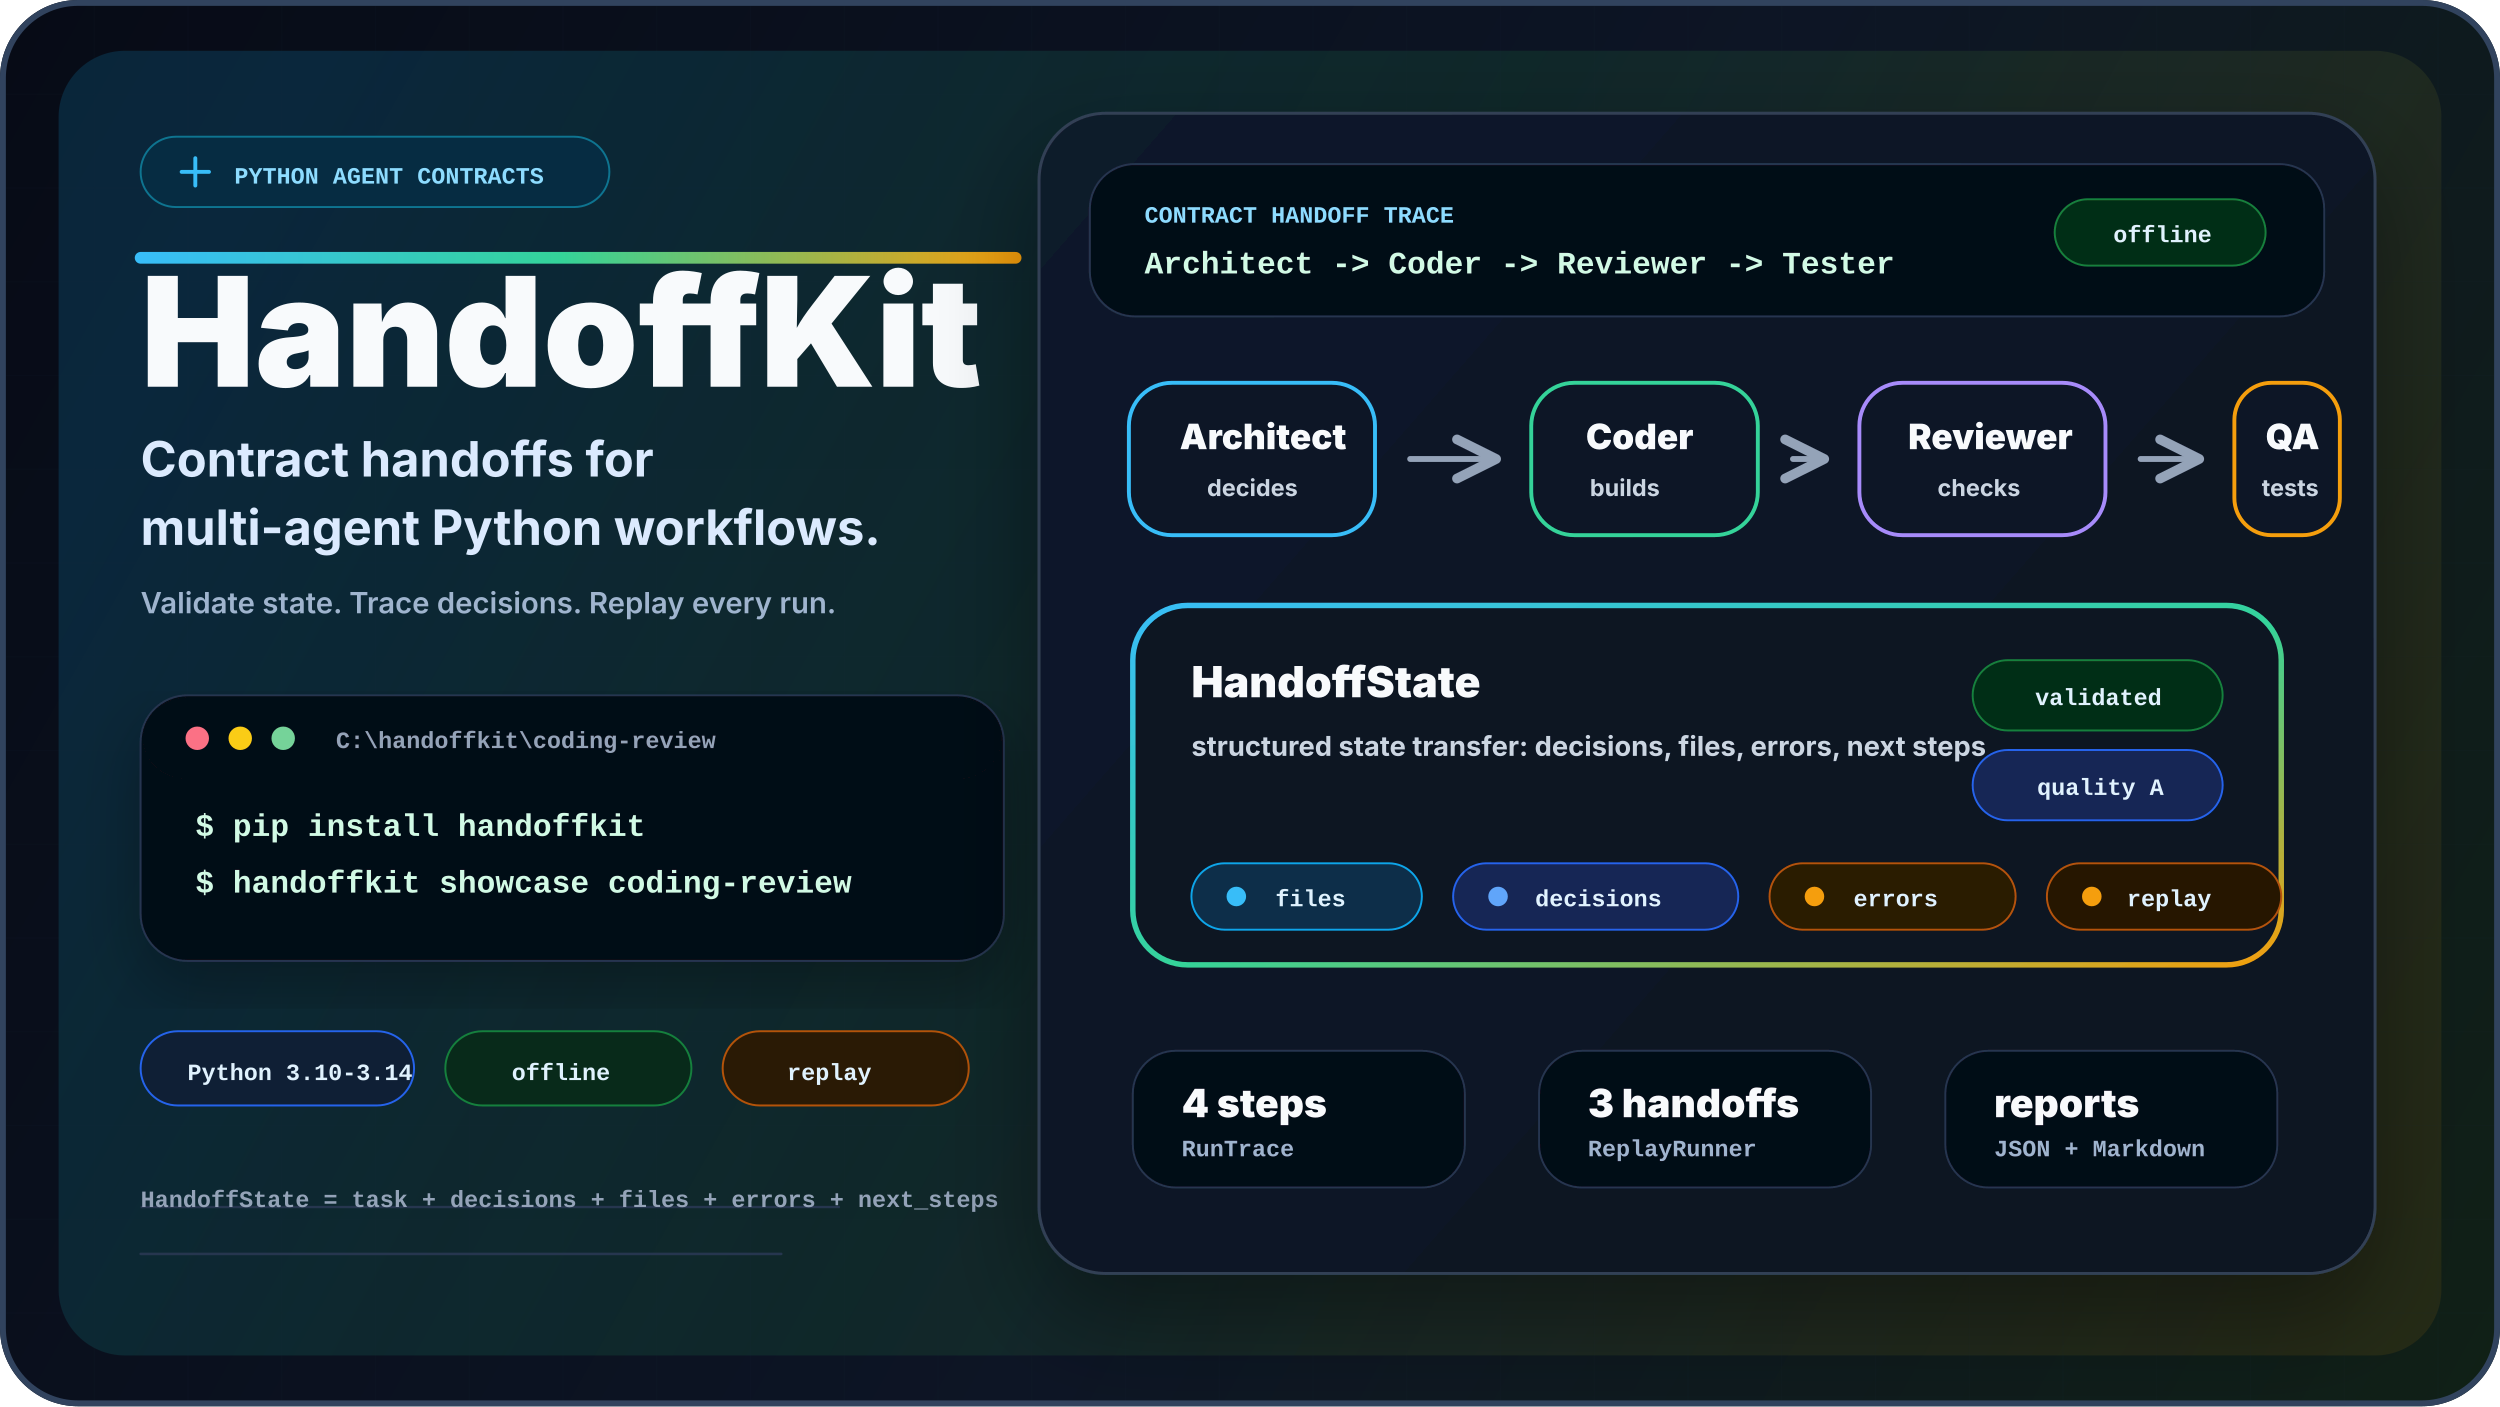
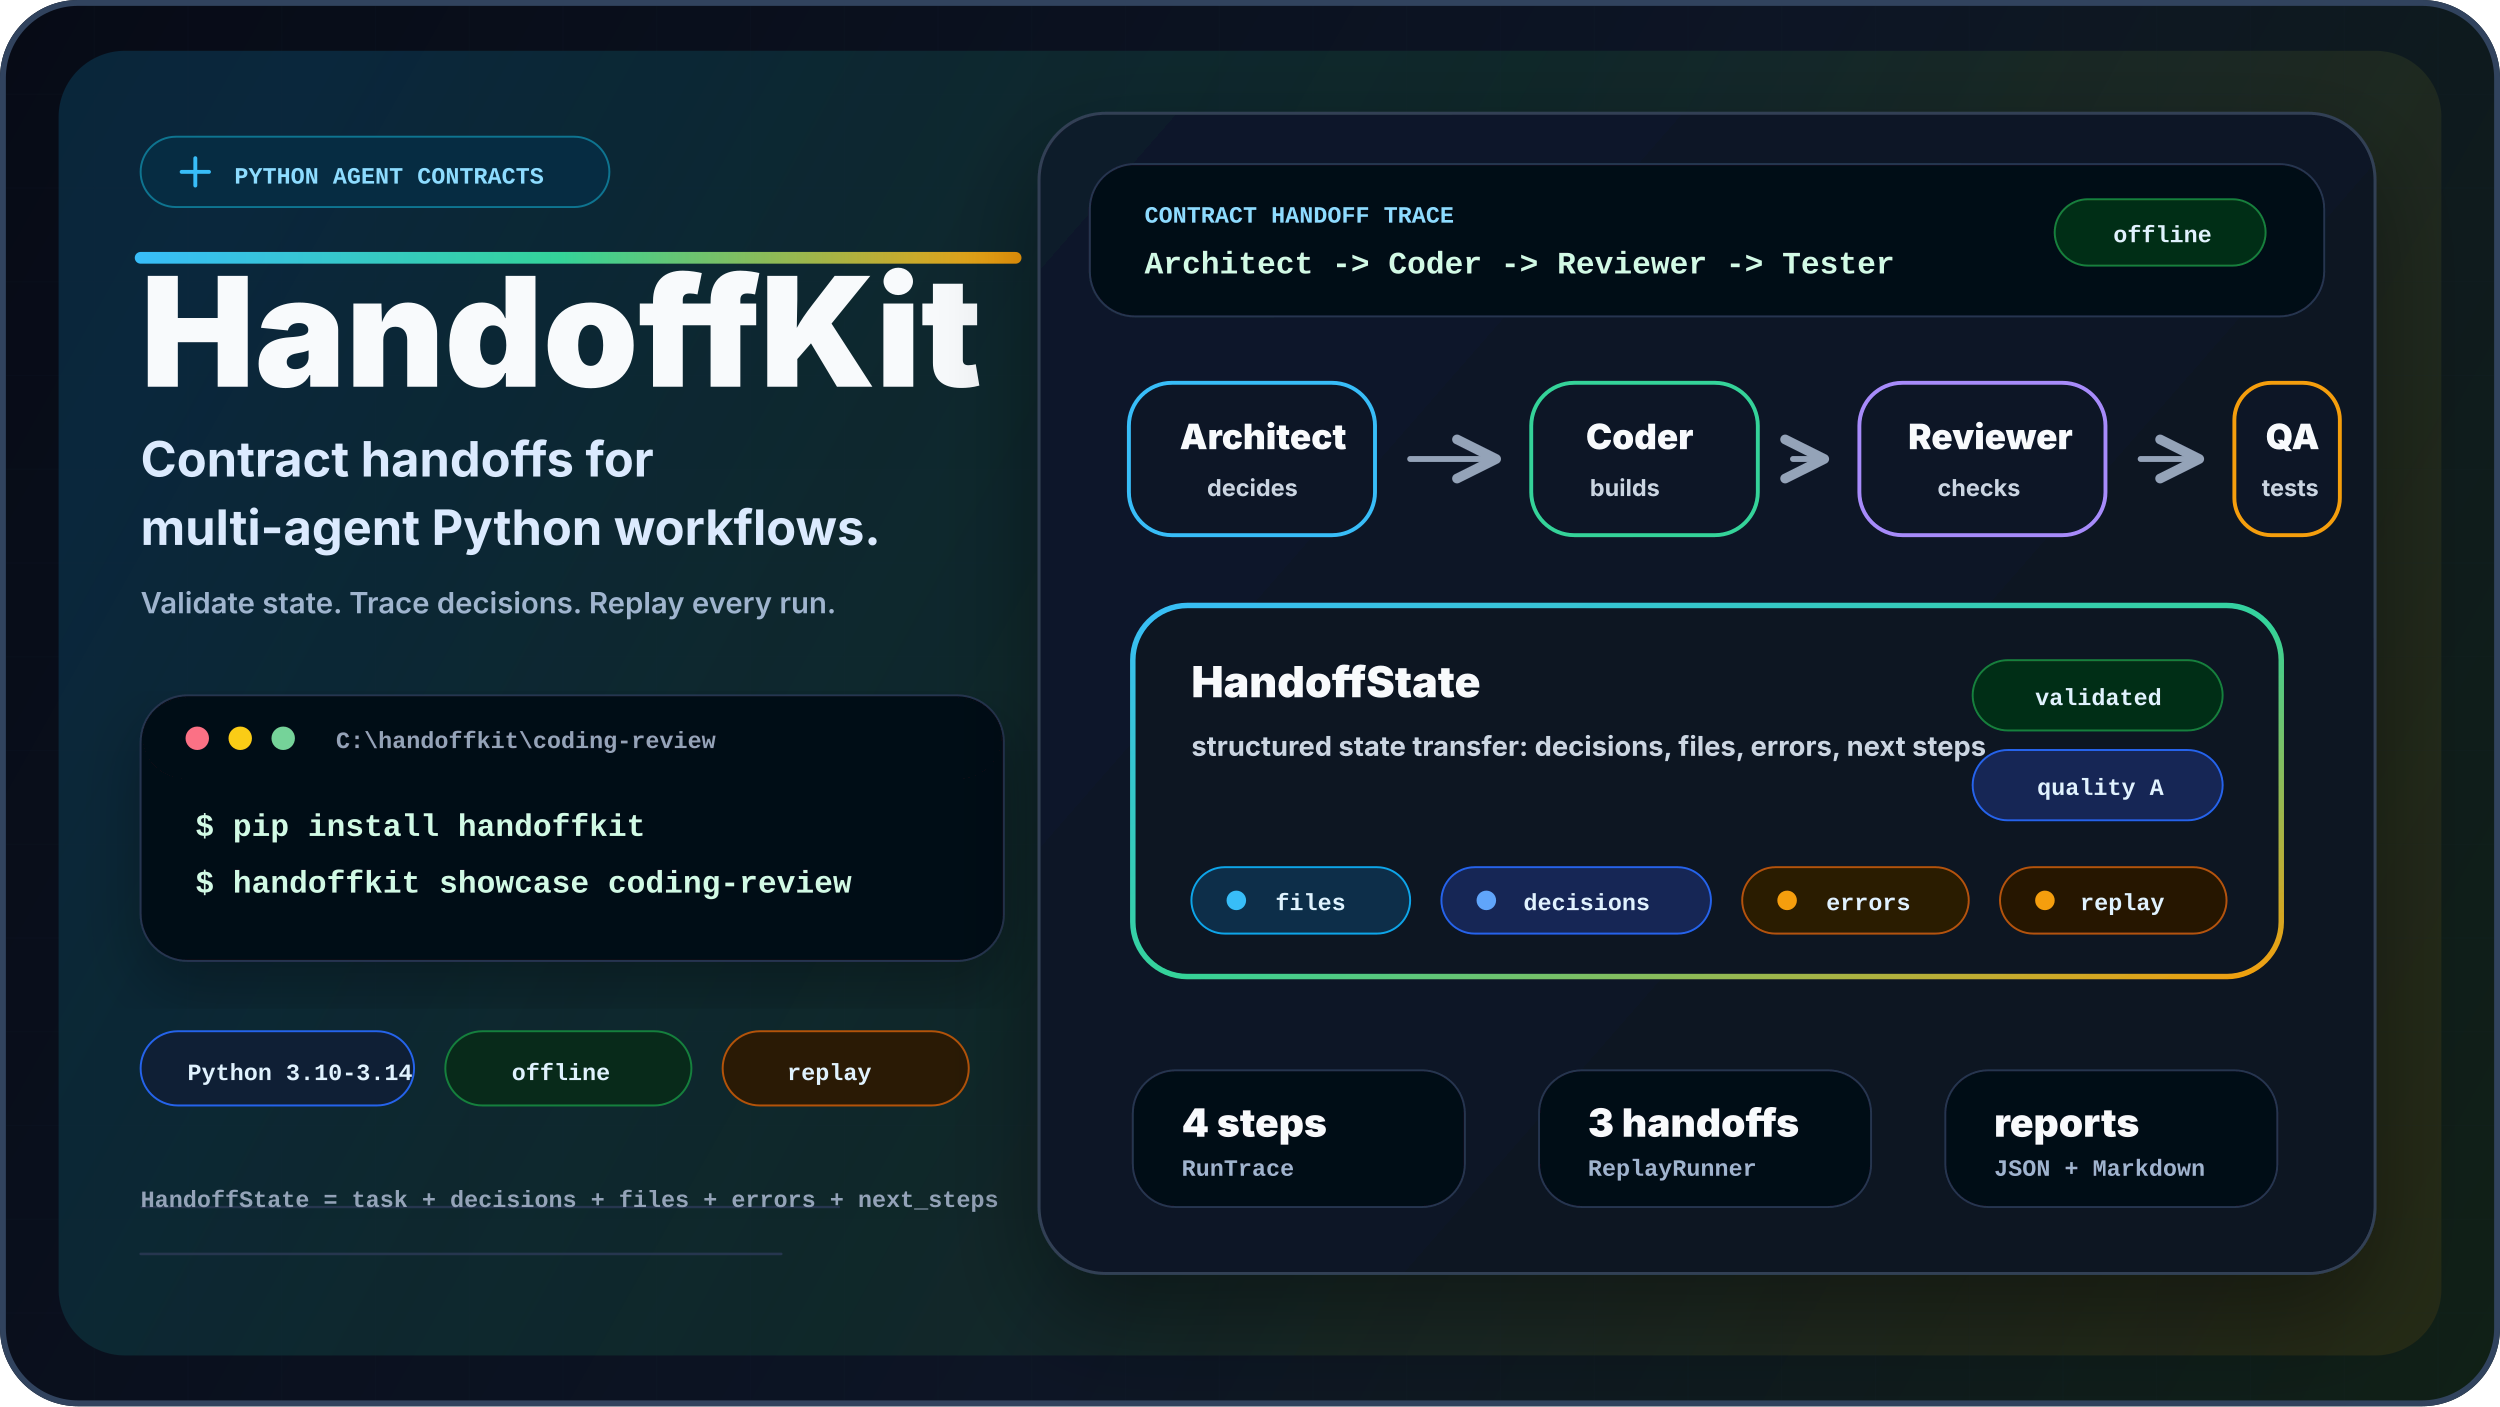
<svg xmlns="http://www.w3.org/2000/svg" width="1280" height="720" viewBox="0 0 1280 720" role="img" aria-labelledby="title desc">
  <defs>
    <linearGradient id="bg" x1="0" y1="0" x2="1280" y2="720" gradientUnits="userSpaceOnUse">
      <stop stop-color="#070b16" />
      <stop offset="0.55" stop-color="#0d1525" />
      <stop offset="1" stop-color="#102016" />
    </linearGradient>
    <linearGradient id="wash" x1="138" y1="82" x2="1180" y2="656" gradientUnits="userSpaceOnUse">
      <stop stop-color="#0ea5e9" stop-opacity="0.18" />
      <stop offset="0.45" stop-color="#22c55e" stop-opacity="0.12" />
      <stop offset="1" stop-color="#f59e0b" stop-opacity="0.10" />
    </linearGradient>
    <linearGradient id="accent" x1="72" y1="0" x2="520" y2="0" gradientUnits="userSpaceOnUse">
      <stop stop-color="#38bdf8" />
      <stop offset="0.48" stop-color="#34d399" />
      <stop offset="1" stop-color="#f59e0b" />
    </linearGradient>
    <linearGradient id="stateStroke" x1="0" y1="0" x2="1" y2="1">
      <stop stop-color="#38bdf8" />
      <stop offset="0.52" stop-color="#34d399" />
      <stop offset="1" stop-color="#f59e0b" />
    </linearGradient>
    <linearGradient id="panelFill" x1="0" y1="0" x2="640" y2="560" gradientUnits="userSpaceOnUse">
      <stop stop-color="#111a2c" />
      <stop offset="1" stop-color="#0b1220" />
    </linearGradient>
    <pattern id="grid" width="48" height="48" patternUnits="userSpaceOnUse">
      <path d="M48 0H0V48" fill="none" stroke="#1e293b" stroke-opacity="0.35" stroke-width="1" />
    </pattern>
    <filter id="shadow" x="-10%" y="-12%" width="120%" height="130%">
      <feDropShadow dx="0" dy="22" stdDeviation="25" flood-color="#000000" flood-opacity="0.38" />
    </filter>
    <filter id="softShadow" x="-10%" y="-12%" width="120%" height="130%">
      <feDropShadow dx="0" dy="14" stdDeviation="16" flood-color="#000000" flood-opacity="0.28" />
    </filter>
    <marker id="arrow" viewBox="0 0 12 12" refX="10" refY="6" markerWidth="10" markerHeight="10" orient="auto-start-reverse">
      <path d="M2 2L10 6L2 10" fill="none" stroke="#94a3b8" stroke-width="2" stroke-linecap="round" stroke-linejoin="round" />
    </marker>
    <style>
      .sans { font-family: Inter, ui-sans-serif, system-ui, -apple-system, BlinkMacSystemFont, "Segoe UI", sans-serif; }
      .mono { font-family: ui-monospace, SFMono-Regular, Menlo, Consolas, "Liberation Mono", monospace; }
      .eyebrow { fill: #8ddcff; font-size: 12px; font-weight: 850; letter-spacing: 0; }
      .title { fill: #f8fafc; font-size: 78px; font-weight: 880; letter-spacing: 0; }
      .subtitle { fill: #dbeafe; font-size: 25px; font-weight: 650; letter-spacing: 0; }
      .body { fill: #9fb4ce; font-size: 15px; font-weight: 580; letter-spacing: 0; }
      .terminal { fill: #d1fae5; font-size: 16px; font-weight: 780; letter-spacing: 0; }
      .terminalDim { fill: #94a3b8; font-size: 12px; font-weight: 760; letter-spacing: 0; }
      .chipText { fill: #e0f2fe; font-size: 12px; font-weight: 820; letter-spacing: 0; }
      .panelKicker { fill: #8ddcff; font-size: 12px; font-weight: 850; letter-spacing: 0; }
      .panelTitle { fill: #f8fafc; font-size: 22px; font-weight: 860; letter-spacing: 0; }
      .panelSub { fill: #cbd5e1; font-size: 14px; font-weight: 650; letter-spacing: 0; }
      .nodeTitle { fill: #f8fafc; font-size: 18px; font-weight: 860; letter-spacing: 0; }
      .nodeSub { fill: #cbd5e1; font-size: 12px; font-weight: 720; letter-spacing: 0; }
      .metric { fill: #f8fafc; font-size: 20px; font-weight: 880; letter-spacing: 0; }
      .metricLabel { fill: #9fb4ce; font-size: 12px; font-weight: 760; letter-spacing: 0; }
      .tiny { fill: #7dd3fc; font-size: 11px; font-weight: 760; letter-spacing: 0; }
    </style>
  </defs>
  <rect width="1280" height="720" rx="40" fill="url(#bg)" />
  <rect x="30" y="26" width="1220" height="668" rx="34" fill="url(#wash)" opacity="0.92" />
  <rect width="1280" height="720" rx="40" fill="url(#grid)" opacity="0.24" />
  <rect x="1.5" y="1.5" width="1277" height="717" rx="38.5" fill="none" stroke="#31435e" stroke-width="3" />
  <path d="M72 132H520" stroke="url(#accent)" stroke-width="6" stroke-linecap="round" />
  <path d="M72 618H430" stroke="#26364f" stroke-width="1.2" />
  <g transform="translate(72 70)">
    <g>
      <rect width="240" height="36" rx="18" fill="#062c42" stroke="#0e7490" />
      <path d="M21 18H35M28 11V25" stroke="#38bdf8" stroke-width="2" stroke-linecap="round" />
      <text x="48" y="24" class="mono eyebrow">PYTHON AGENT CONTRACTS</text>
    </g>
    <text x="0" y="128" class="sans title">HandoffKit</text>
    <text x="0" y="174" class="sans subtitle">Contract handoffs for</text>
    <text x="0" y="209" class="sans subtitle">multi-agent Python workflows.</text>
    <text x="0" y="244" class="sans body">Validate state. Trace decisions. Replay every run.</text>
    <g transform="translate(0 286)" filter="url(#softShadow)">
      <rect width="442" height="136" rx="24" fill="#040915" stroke="#26364f" />
      <rect x="1" y="1" width="440" height="42" rx="23" fill="#070b16" opacity="0.92" />
      <circle cx="29" cy="22" r="6" fill="#fb7185" />
      <circle cx="51" cy="22" r="6" fill="#facc15" />
      <circle cx="73" cy="22" r="6" fill="#74d399" />
      <text x="100" y="27" class="mono terminalDim">C:\handoffkit\coding-review</text>
      <text x="28" y="72" class="mono terminal">$ pip install handoffkit</text>
      <text x="28" y="101" class="mono terminal">$ handoffkit showcase coding-review</text>
    </g>
    <g transform="translate(0 458)">
      <rect width="140" height="38" rx="19" fill="#0f1f35" stroke="#2563eb" />
      <text x="24" y="25" class="mono chipText">Python 3.10-3.14</text>
      <rect x="156" width="126" height="38" rx="19" fill="#082a1a" stroke="#15803d" />
      <text x="190" y="25" class="mono chipText">offline</text>
      <rect x="298" width="126" height="38" rx="19" fill="#2a1a05" stroke="#b45309" />
      <text x="331" y="25" class="mono chipText">replay</text>
    </g>
    <g transform="translate(0 548)">
      <text x="0" y="0" class="mono terminalDim">HandoffState = task + decisions + files + errors + next_steps</text>
      <path d="M0 24H328" stroke="#26364f" stroke-width="1.3" stroke-linecap="round" />
    </g>
  </g>
  <g transform="translate(532 58)" filter="url(#shadow)">
    <rect width="684" height="594" rx="34" fill="url(#panelFill)" stroke="#334155" stroke-width="1.5" />
    <rect x="26" y="26" width="632" height="78" rx="23" fill="#050816" stroke="#26364f" />
    <text x="54" y="56" class="mono panelKicker">CONTRACT HANDOFF TRACE</text>
    <text x="54" y="82" class="mono terminal">Architect -&gt; Coder -&gt; Reviewer -&gt; Tester</text>
    <rect x="520" y="44" width="108" height="34" rx="17" fill="#052e16" stroke="#15803d" />
    <text x="550" y="66" class="mono chipText">offline</text>
    <g transform="translate(46 138)">
      <rect width="126" height="78" rx="22" fill="#071225" stroke="#38bdf8" stroke-width="2" />
      <text x="26" y="34" class="sans nodeTitle">Architect</text>
      <text x="40" y="58" class="sans nodeSub">decides</text>
      <path d="M144 39H188" stroke="#94a3b8" stroke-width="3" stroke-linecap="round" marker-end="url(#arrow)" />
      <rect x="206" width="116" height="78" rx="22" fill="#071225" stroke="#34d399" stroke-width="2" />
      <text x="234" y="34" class="sans nodeTitle">Coder</text>
      <text x="236" y="58" class="sans nodeSub">builds</text>
      <path d="M340 39H356" stroke="#94a3b8" stroke-width="3" stroke-linecap="round" marker-end="url(#arrow)" />
      <rect x="374" width="126" height="78" rx="22" fill="#071225" stroke="#a78bfa" stroke-width="2" />
      <text x="399" y="34" class="sans nodeTitle">Reviewer</text>
      <text x="414" y="58" class="sans nodeSub">checks</text>
      <path d="M518 39H548" stroke="#94a3b8" stroke-width="3" stroke-linecap="round" marker-end="url(#arrow)" />
      <rect x="566" width="54" height="78" rx="19" fill="#071225" stroke="#f59e0b" stroke-width="2" />
      <text x="582" y="34" class="sans nodeTitle">QA</text>
      <text x="580" y="58" class="sans nodeSub">tests</text>
    </g>
    <g transform="translate(48 252)">
-       <rect width="588" height="184" rx="28" fill="#0a1322" stroke="url(#stateStroke)" stroke-width="2.8" />
+       <rect width="588" height="190" rx="28" fill="#0a1322" stroke="url(#stateStroke)" stroke-width="2.8" />
      <text x="30" y="47" class="sans panelTitle">HandoffState</text>
      <text x="30" y="77" class="sans panelSub">structured state transfer: decisions, files, errors, next steps</text>
-       <g transform="translate(30 132)">
-         <rect width="118" height="34" rx="17" fill="#082f49" stroke="#0ea5e9" />
+       <g transform="translate(30 134)">
+         <rect width="112" height="34" rx="17" fill="#082f49" stroke="#0ea5e9" />
        <circle cx="23" cy="17" r="5" fill="#38bdf8" />
        <text x="43" y="22" class="mono chipText">files</text>
-         <rect x="134" width="146" height="34" rx="17" fill="#172554" stroke="#2563eb" />
-         <circle cx="157" cy="17" r="5" fill="#60a5fa" />
-         <text x="176" y="22" class="mono chipText">decisions</text>
-         <rect x="296" width="126" height="34" rx="17" fill="#2a1a05" stroke="#b45309" />
-         <circle cx="319" cy="17" r="5" fill="#f59e0b" />
-         <text x="339" y="22" class="mono chipText">errors</text>
-         <rect x="438" width="120" height="34" rx="17" fill="#271805" stroke="#b45309" />
-         <circle cx="461" cy="17" r="5" fill="#f59e0b" />
-         <text x="479" y="22" class="mono chipText">replay</text>
+         <rect x="128" width="138" height="34" rx="17" fill="#172554" stroke="#2563eb" />
+         <circle cx="151" cy="17" r="5" fill="#60a5fa" />
+         <text x="170" y="22" class="mono chipText">decisions</text>
+         <rect x="282" width="116" height="34" rx="17" fill="#2a1a05" stroke="#b45309" />
+         <circle cx="305" cy="17" r="5" fill="#f59e0b" />
+         <text x="325" y="22" class="mono chipText">errors</text>
+         <rect x="414" width="116" height="34" rx="17" fill="#271805" stroke="#b45309" />
+         <circle cx="437" cy="17" r="5" fill="#f59e0b" />
+         <text x="455" y="22" class="mono chipText">replay</text>
      </g>
      <g transform="translate(430 28)">
        <rect width="128" height="36" rx="18" fill="#052e16" stroke="#15803d" />
        <text x="32" y="23" class="mono chipText">validated</text>
        <rect y="46" width="128" height="36" rx="18" fill="#172554" stroke="#2563eb" />
        <text x="33" y="69" class="mono chipText">quality A</text>
      </g>
    </g>
-     <g transform="translate(48 480)">
+     <g transform="translate(48 490)">
      <rect width="170" height="70" rx="22" fill="#050816" stroke="#26364f" />
      <text x="25" y="34" class="sans metric">4 steps</text>
      <text x="25" y="54" class="mono metricLabel">RunTrace</text>
      <rect x="208" width="170" height="70" rx="22" fill="#050816" stroke="#26364f" />
      <text x="233" y="34" class="sans metric">3 handoffs</text>
      <text x="233" y="54" class="mono metricLabel">ReplayRunner</text>
      <rect x="416" width="170" height="70" rx="22" fill="#050816" stroke="#26364f" />
      <text x="441" y="34" class="sans metric">reports</text>
      <text x="441" y="54" class="mono metricLabel">JSON + Markdown</text>
    </g>
  </g>
</svg>
